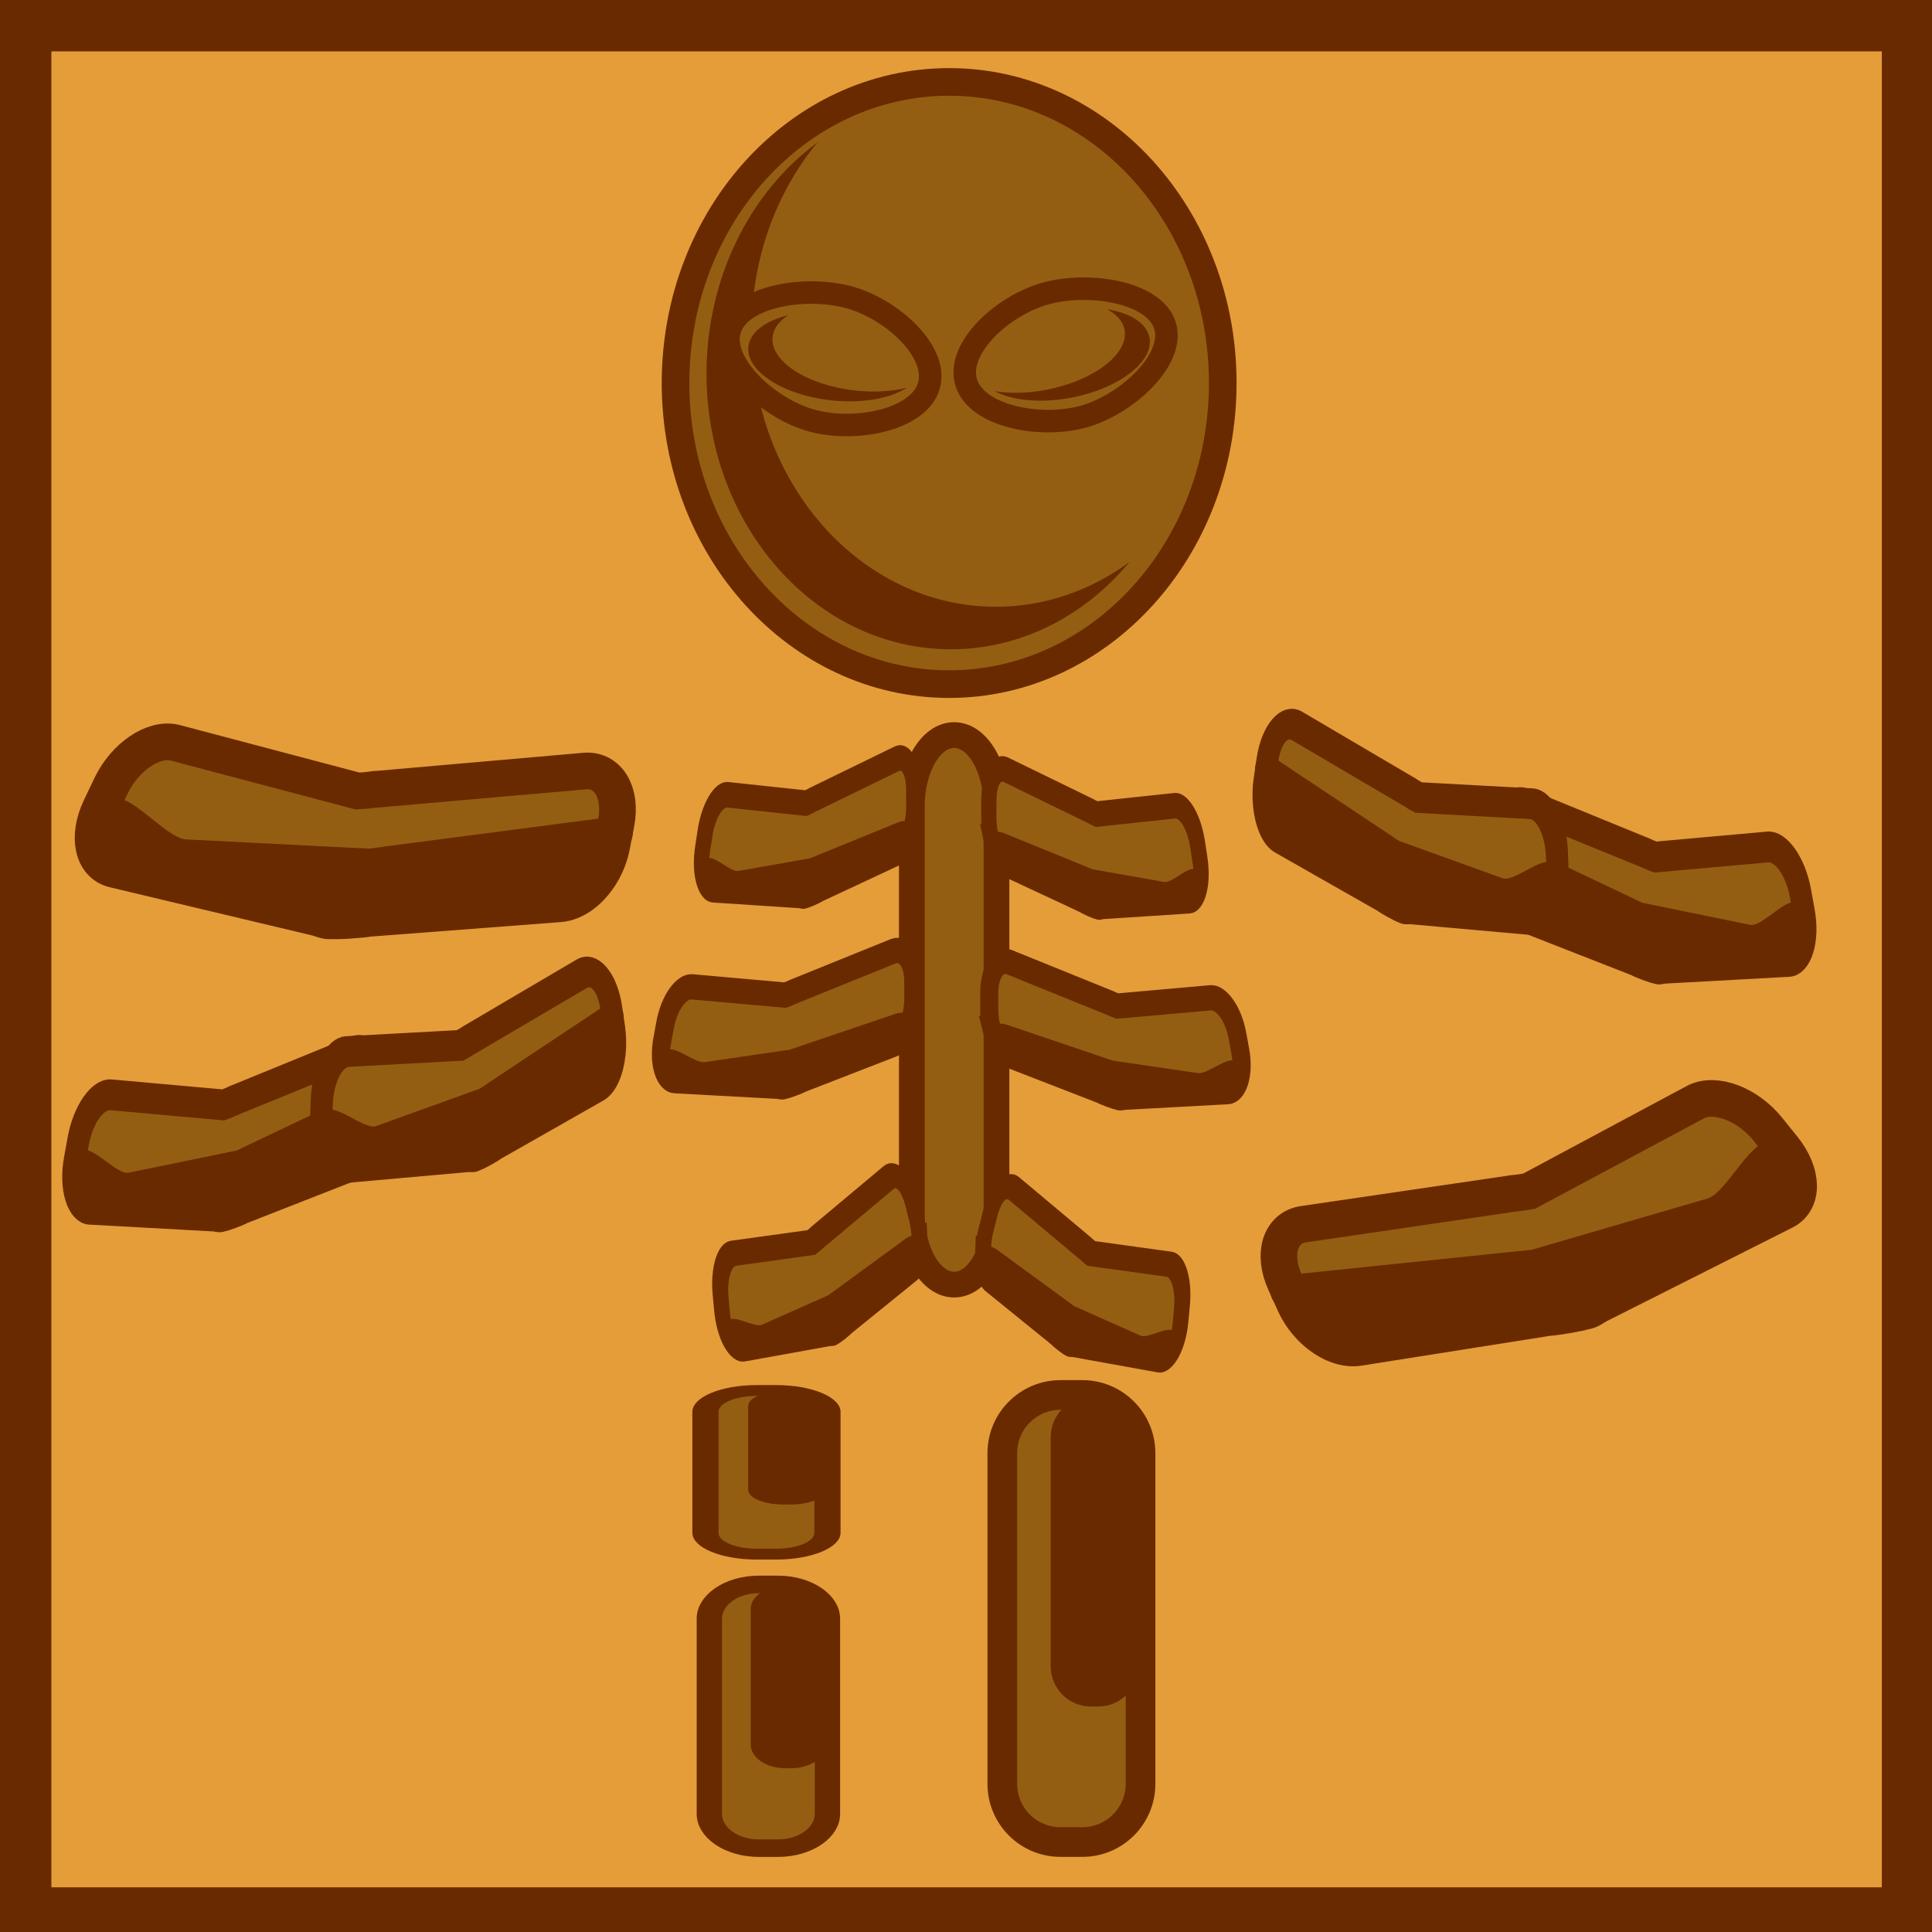
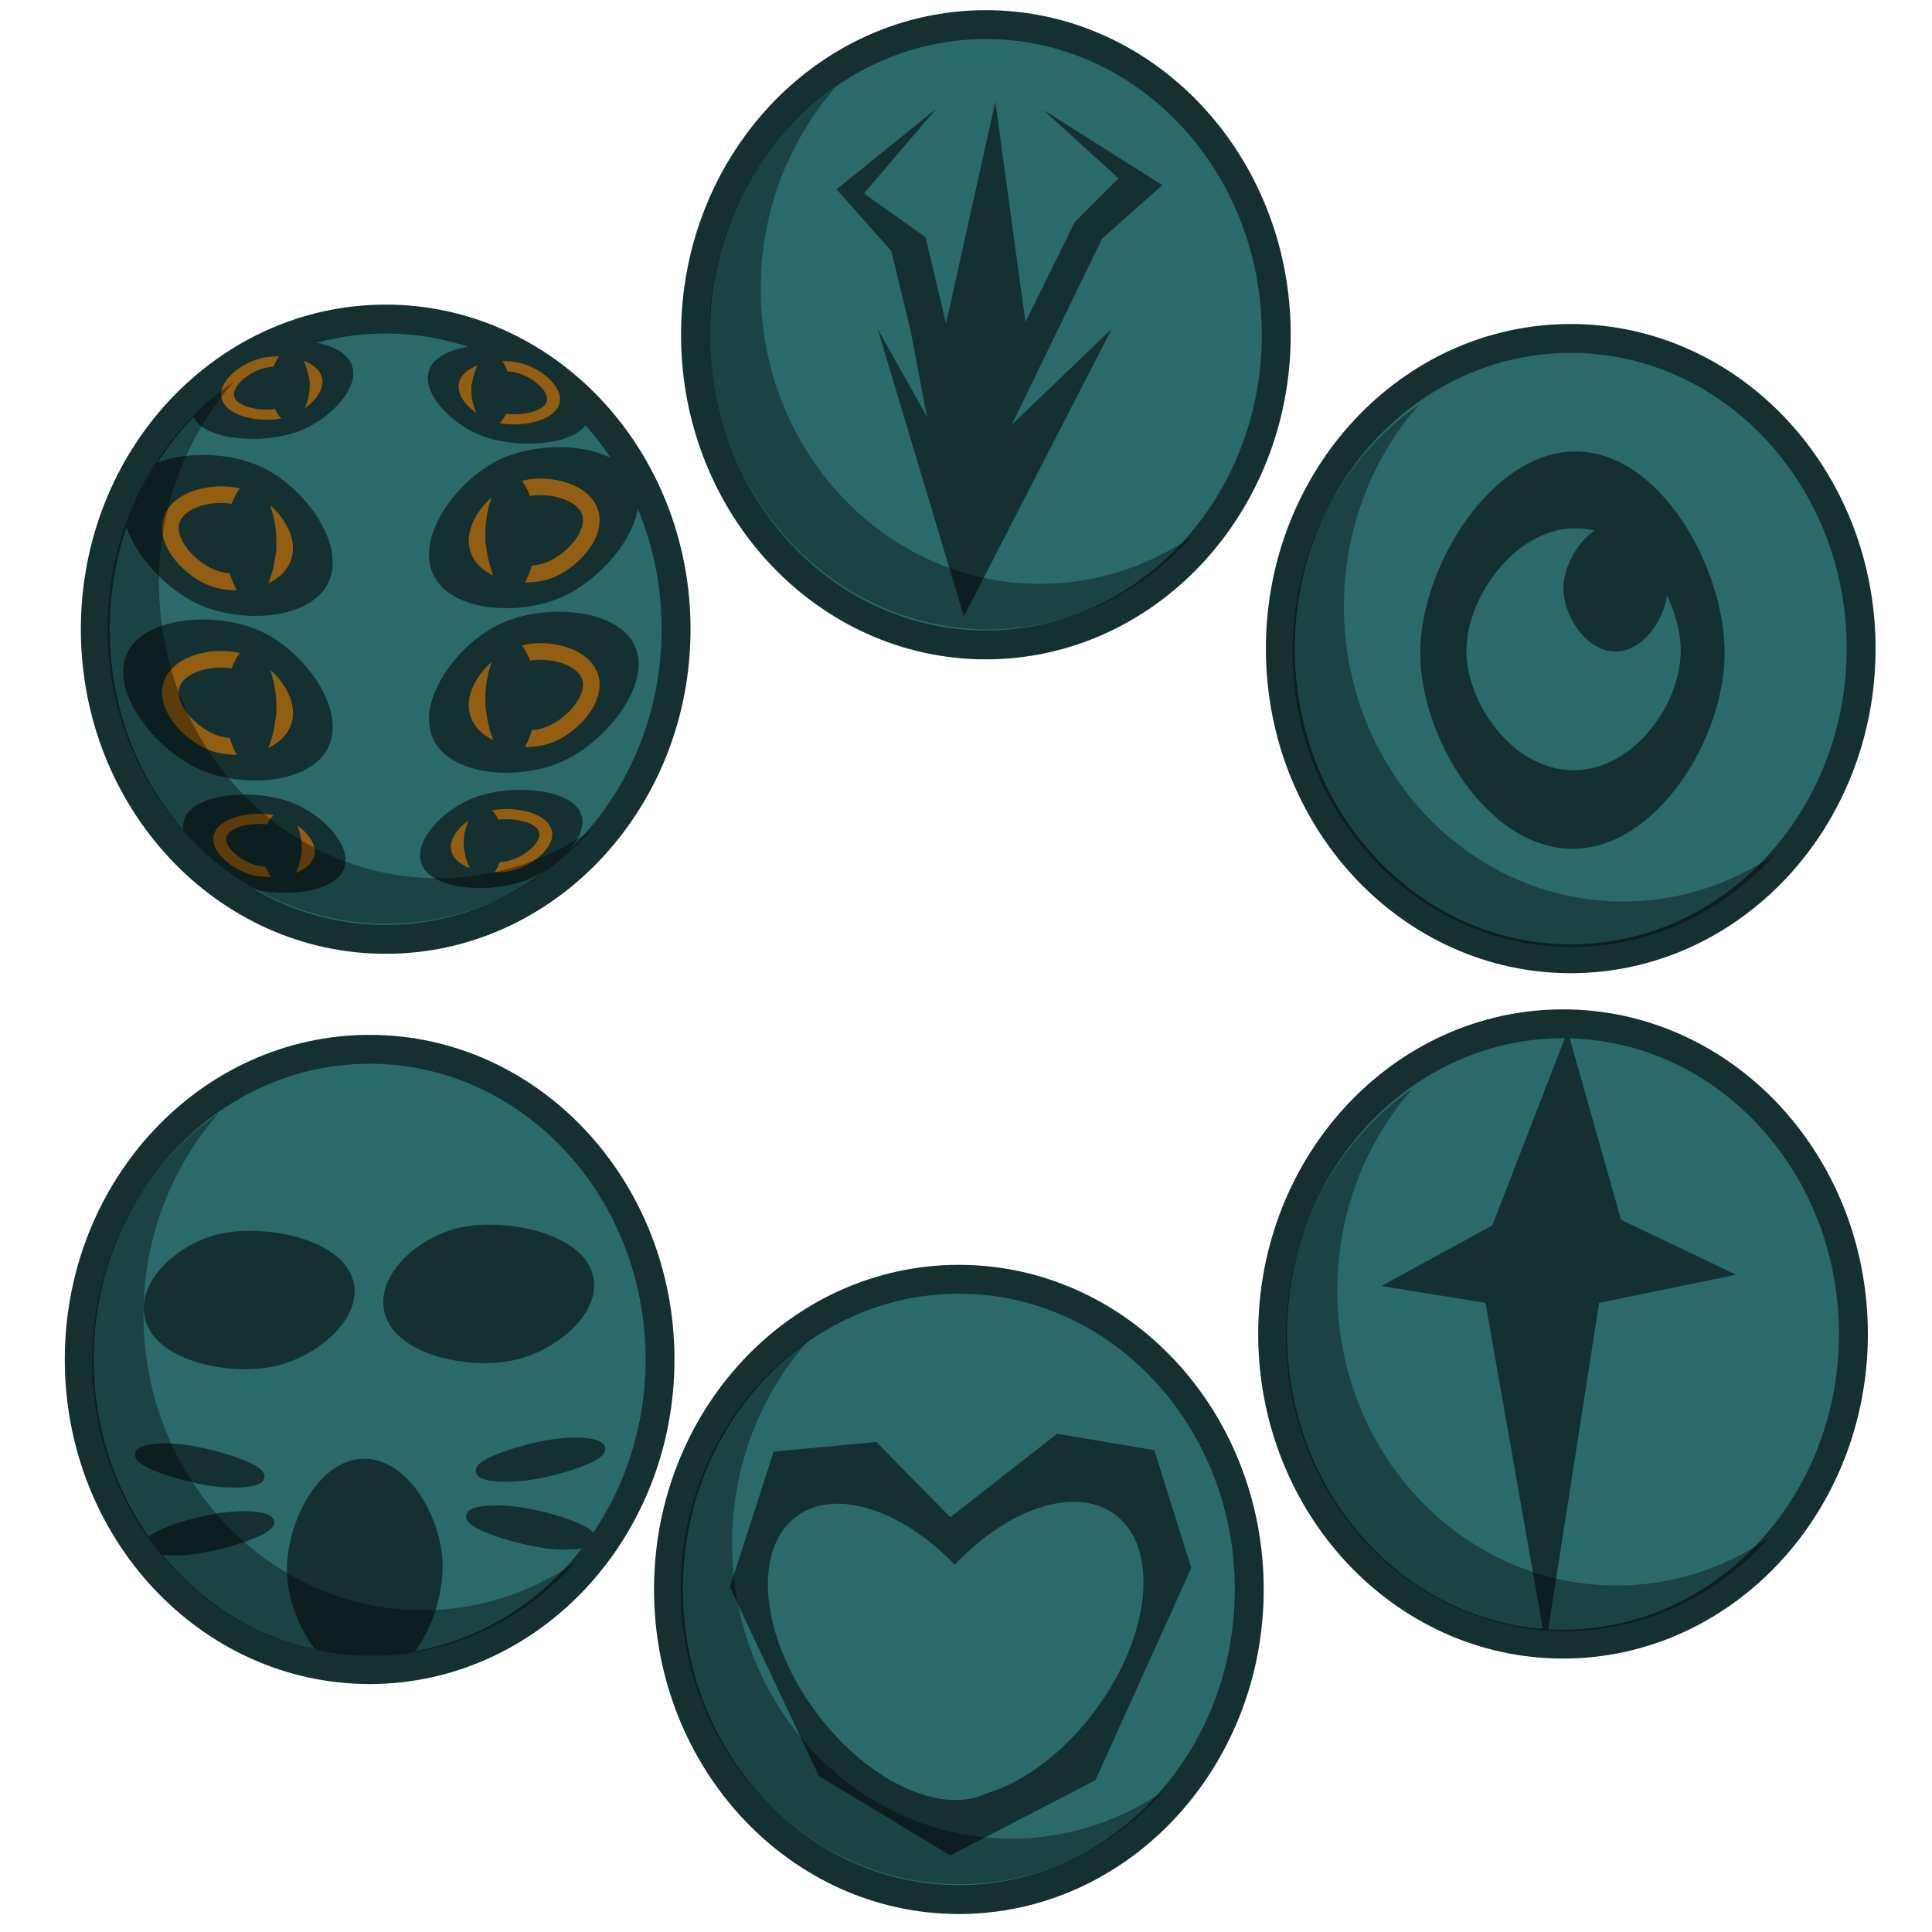
<svg xmlns="http://www.w3.org/2000/svg" width="200" height="200" viewBox="0 0 52.917 52.917" version="1.1" id="svg1" xml:space="preserve">
  <defs id="defs1" />
  <g id="layer1">
-     <rect style="fill:#e59d39;fill-opacity:1;stroke:#6a2a00;stroke-width:1.426;stroke-dasharray:none;stroke-opacity:1" id="rect3" width="51.562" height="51.712" x="0.694" y="0.694" />
-     <ellipse style="fill:#935e12;fill-opacity:1;stroke:#6a2a00;stroke-width:0.757;stroke-dasharray:none;stroke-opacity:1" id="path2" cx="25.997" cy="10.491" rx="7.494" ry="8.247" />
-     <g id="g23">
-       <path id="path4" style="fill:#935e12;fill-opacity:1;stroke:#6a2a00;stroke-width:1.004;stroke-miterlimit:4;stroke-dasharray:none;stroke-opacity:1" d="m 16.477,23.901 c -0.283,0.482 -0.72,0.824 -1.153,0.854 l -5.254,0.401 c -0.084,0.028 -0.896,0.086 -0.983,0.06 -0.143,0.031 -0.296,-0.053 -0.426,-0.084 L 3.122,23.813 C 2.537,23.674 2.374,22.921 2.754,22.126 L 3.041,21.524 C 3.422,20.729 4.199,20.202 4.784,20.341 l 5.011,1.325 c 0.372,-0.018 0.469,-0.055 0.511,-0.047 L 16.031,21.118 c 0.63,-0.043 1.007,0.594 0.845,1.427 l -0.122,0.63 c -0.051,0.26 -0.148,0.507 -0.277,0.726 z" />
-       <path id="path31" style="fill:#6a2a00;fill-opacity:1;stroke:none;stroke-width:0.73;stroke-miterlimit:4;stroke-dasharray:none;stroke-opacity:1" d="m 16.733,23.828 c -0.331,0.278 -0.807,0.497 -1.251,0.551 l -5.4,0.675 c -0.088,0.022 -0.923,0.124 -1.009,0.118 -0.149,0.029 -0.298,-0.002 -0.428,-0.006 -4.086,-1.498 -6.619,-1.066 -5.662,-3.214 0.457,-0.451 1.533,1.018 2.118,1.039 l 5.002,0.253 c 0.381,-0.043 0.483,-0.07 0.526,-0.07 l 5.89,-0.769 c 0.647,-0.078 0.977,0.223 0.739,0.675 l -0.179,0.342 c -0.074,0.141 -0.195,0.28 -0.345,0.406 z" />
+     <ellipse style="fill:#2b6a6a;fill-opacity:1;stroke:#143030;stroke-width:0.791;stroke-dasharray:none;stroke-opacity:1" id="path2" cx="27.003" cy="9.169" rx="7.954" ry="8.495" />
+     <ellipse style="fill:#2b6a6a;fill-opacity:1;stroke:#143030;stroke-width:0.791;stroke-dasharray:none;stroke-opacity:1" id="ellipse1" cx="26.263" cy="43.534" rx="7.954" ry="8.495" />
+     <ellipse style="fill:#2b6a6a;fill-opacity:1;stroke:#143030;stroke-width:0.791;stroke-dasharray:none;stroke-opacity:1" id="ellipse7" cx="10.564" cy="17.234" rx="7.954" ry="8.495" />
+     <ellipse style="fill:#2b6a6a;fill-opacity:1;stroke:#143030;stroke-width:0.791;stroke-dasharray:none;stroke-opacity:1" id="ellipse12" cx="43.022" cy="17.765" rx="7.954" ry="8.495" />
+     <ellipse style="fill:#2b6a6a;fill-opacity:1;stroke:#143030;stroke-width:0.791;stroke-dasharray:none;stroke-opacity:1" id="ellipse22" cx="42.811" cy="36.537" rx="7.954" ry="8.495" />
+     <ellipse style="fill:#2b6a6a;fill-opacity:1;stroke:#143030;stroke-width:0.791;stroke-dasharray:none;stroke-opacity:1" id="ellipse38" cx="10.124" cy="37.235" rx="7.954" ry="8.495" />
+     <path id="path41" style="fill:#143030;fill-opacity:1;stroke:#143030;stroke-width:0.616;stroke-dasharray:none;stroke-opacity:1" d="m 11.814,42.828 c -0.035,-1.178 -0.896,-2.63 -1.903,-2.564 -1.007,0.066 -1.778,1.626 -1.742,2.804 0.035,1.178 0.936,2.702 1.942,2.635 1.007,-0.066 1.738,-1.697 1.703,-2.875 z" />
+     <path id="path42" style="fill:#143030;fill-opacity:1;stroke:#143030;stroke-width:0.571;stroke-dasharray:none;stroke-opacity:1" d="M 7.554,37.12 C 6.472,37.397 4.743,37.074 4.317,36.238 3.892,35.401 4.931,34.369 6.013,34.092 7.096,33.815 8.909,34.152 9.334,34.988 9.76,35.825 8.637,36.843 7.554,37.12 Z" />
+     <path id="path15-9" style="fill:#143030;fill-opacity:1;stroke:none;stroke-width:0.811;stroke-dasharray:none;stroke-opacity:1" d="m 47.237,17.88 c 0,2.355 -1.866,5.368 -4.168,5.368 -2.302,-1e-6 -4.168,-3.012 -4.168,-5.368 0,-2.355 1.951,-5.515 4.253,-5.515 2.302,0 4.083,3.159 4.083,5.515 z" />
+     <path id="path19" style="fill:#2b6a6a;fill-opacity:1;stroke:#2b6a6a;stroke-width:0.886;stroke-dasharray:none;stroke-opacity:1" d="m 45.592,17.822 c 0,1.243 -1.116,2.832 -2.492,2.832 -1.376,0 -2.492,-1.589 -2.492,-2.832 0,-1.243 1.167,-2.91 2.543,-2.91 1.376,0 2.441,1.667 2.441,2.91 z" />
+     <g id="g48" transform="matrix(1.886673,0,0,1.691274,-94.84547,-2.751072)" style="fill:#143030;fill-opacity:1">
+       <path id="path20" style="fill:#143030;fill-opacity:1;stroke:none;stroke-width:0.117" d="m 74.478,11.155 c 0,0.449 -0.338,1.023 -0.755,1.023 -0.417,0 -0.755,-0.574 -0.755,-1.023 0,-0.449 0.353,-1.051 0.77,-1.051 0.417,0 0.739,0.602 0.739,1.051 z" />
    </g>
-     <path id="ellipse54" style="fill:#6a2a00;fill-opacity:1;stroke:none;stroke-width:0.685;stroke-dasharray:none;stroke-opacity:1" d="m 22.392,3.9 a 6.697,7.555 0 0 0 -3.041,6.329 6.697,7.555 0 0 0 6.697,7.555 6.697,7.555 0 0 0 4.889,-2.391 6.697,7.555 0 0 1 -3.657,1.226 6.697,7.555 0 0 1 -6.697,-7.555 6.697,7.555 0 0 1 1.808,-5.163 z" />
-     <path id="path3" style="fill:#935e12;fill-opacity:1;stroke:#6a2a00;stroke-width:0.617;stroke-dasharray:none;stroke-opacity:1" d="m 23.271,8.147 c 1.18,0.33 2.455,1.507 2.166,2.437 -0.29,0.93 -2.034,1.262 -3.215,0.932 -1.18,-0.33 -2.518,-1.562 -2.229,-2.492 0.29,-0.93 2.097,-1.207 3.278,-0.877 z" />
-     <path id="path23" style="fill:#935e12;fill-opacity:1;stroke:#6a2a00;stroke-width:0.617;stroke-dasharray:none;stroke-opacity:1" d="m 28.631,8.041 c -1.18,0.33 -2.455,1.507 -2.166,2.437 0.29,0.93 2.034,1.262 3.215,0.932 1.18,-0.33 2.518,-1.562 2.229,-2.492 -0.29,-0.93 -2.097,-1.207 -3.278,-0.877 z" />
-     <g id="g25" transform="matrix(0.5852905,-0.1628421,0.1155487,0.8248461,-2.122292,13.98668)">
-       <path id="path24" style="fill:#935e12;fill-opacity:1;stroke:#6a2a00;stroke-width:1.004;stroke-miterlimit:4;stroke-dasharray:none;stroke-opacity:1" d="m 16.477,23.901 c -0.283,0.482 -0.72,0.824 -1.153,0.854 l -5.254,0.401 c -0.084,0.028 -0.896,0.086 -0.983,0.06 -0.143,0.031 -0.296,-0.053 -0.426,-0.084 L 3.122,23.813 C 2.537,23.674 2.374,22.921 2.754,22.126 L 3.041,21.524 C 3.422,20.729 4.199,20.202 4.784,20.341 l 5.011,1.325 c 0.372,-0.018 0.469,-0.055 0.511,-0.047 L 16.031,21.118 c 0.63,-0.043 1.007,0.594 0.845,1.427 l -0.122,0.63 c -0.051,0.26 -0.148,0.507 -0.277,0.726 z" />
-       <path id="path25" style="fill:#6a2a00;fill-opacity:1;stroke:none;stroke-width:0.73;stroke-miterlimit:4;stroke-dasharray:none;stroke-opacity:1" d="m 16.733,23.828 c -0.331,0.278 -0.807,0.497 -1.251,0.551 l -5.4,0.675 c -0.088,0.022 -0.923,0.124 -1.009,0.118 -0.149,0.029 -0.298,-0.002 -0.428,-0.006 -4.086,-1.498 -6.619,-1.066 -5.662,-3.214 0.457,-0.451 1.533,1.018 2.118,1.039 l 5.002,0.253 c 0.381,-0.043 0.483,-0.07 0.526,-0.07 l 5.89,-0.769 c 0.647,-0.078 0.977,0.223 0.739,0.675 l -0.179,0.342 c -0.074,0.141 -0.195,0.28 -0.345,0.406 z" />
+     <g id="g87" style="fill:#143030;fill-opacity:1;stroke:#143030;stroke-opacity:1">
+       <path id="path86" style="fill:#143030;fill-opacity:1;stroke:#143030;stroke-width:0.224;stroke-dasharray:none;stroke-opacity:1" d="M 5.856,40.596 C 5.156,40.506 4.078,40.186 3.851,39.933 3.625,39.68 4.337,39.59 5.036,39.68 c 0.7,0.09 1.83,0.424 2.057,0.677 0.226,0.253 -0.537,0.328 -1.237,0.238 z" />
+       <path id="path87" style="fill:#143030;fill-opacity:1;stroke:#143030;stroke-width:0.224;stroke-dasharray:none;stroke-opacity:1" d="M 6.121,41.541 C 5.421,41.631 4.343,41.951 4.117,42.203 3.89,42.456 4.602,42.546 5.301,42.457 6.001,42.367 7.132,42.032 7.358,41.779 7.584,41.526 6.821,41.451 6.121,41.541 Z" />
    </g>
-     <g id="g29" transform="matrix(-0.9729642,0.2309562,0.2309562,0.9729642,46.4084,9.283481)">
-       <path id="path28" style="fill:#935e12;fill-opacity:1;stroke:#6a2a00;stroke-width:1.004;stroke-miterlimit:4;stroke-dasharray:none;stroke-opacity:1" d="m 16.477,23.901 c -0.283,0.482 -0.72,0.824 -1.153,0.854 l -5.254,0.401 c -0.084,0.028 -0.896,0.086 -0.983,0.06 -0.143,0.031 -0.296,-0.053 -0.426,-0.084 L 3.122,23.813 C 2.537,23.674 2.374,22.921 2.754,22.126 L 3.041,21.524 C 3.422,20.729 4.199,20.202 4.784,20.341 l 5.011,1.325 c 0.372,-0.018 0.469,-0.055 0.511,-0.047 L 16.031,21.118 c 0.63,-0.043 1.007,0.594 0.845,1.427 l -0.122,0.63 c -0.051,0.26 -0.148,0.507 -0.277,0.726 z" />
-       <path id="path29" style="fill:#6a2a00;fill-opacity:1;stroke:none;stroke-width:0.73;stroke-miterlimit:4;stroke-dasharray:none;stroke-opacity:1" d="m 16.733,23.828 c -0.331,0.278 -0.807,0.497 -1.251,0.551 l -5.4,0.675 c -0.088,0.022 -0.923,0.124 -1.009,0.118 -0.149,0.029 -0.298,-0.002 -0.428,-0.006 -4.086,-1.498 -6.619,-1.066 -5.662,-3.214 0.457,-0.451 1.533,1.018 2.118,1.039 l 5.002,0.253 c 0.381,-0.043 0.483,-0.07 0.526,-0.07 l 5.89,-0.769 c 0.647,-0.078 0.977,0.223 0.739,0.675 l -0.179,0.342 c -0.074,0.141 -0.195,0.28 -0.345,0.406 z" />
-     </g>
-     <rect style="fill:#935e12;fill-opacity:1;stroke:#6a2a00;stroke-width:0.705;stroke-dasharray:none;stroke-opacity:1" id="rect29" width="2.318" height="15.052" x="24.975" y="20.133" ry="1.959" />
-     <g id="g32" transform="matrix(0.4150567,0,0,0.697789,12.21117,-6.014471)">
-       <path id="path30" style="fill:#935e12;fill-opacity:1;stroke:#6a2a00;stroke-width:1.004;stroke-miterlimit:4;stroke-dasharray:none;stroke-opacity:1" d="m 35.962,41.473 c 0.184,0.527 0.547,0.948 0.966,1.061 l 5.077,1.411 c 0.077,0.044 0.863,0.258 0.953,0.249 0.134,0.058 0.3,0.005 0.434,3.47e-4 L 49.081,43.973 c 0.601,-0.023 0.907,-0.73 0.688,-1.584 L 49.604,41.744 C 49.384,40.89 48.724,40.222 48.123,40.245 l -5.172,0.329 c -0.361,-0.09 -0.449,-0.144 -0.492,-0.145 L 36.939,38.829 c -0.61,-0.164 -1.103,0.388 -1.105,1.236 l -0.002,0.642 c -8.18e-4,0.265 0.047,0.526 0.131,0.766 z" />
-       <path id="path32" style="fill:#6a2a00;fill-opacity:1;stroke:none;stroke-width:0.591;stroke-miterlimit:4;stroke-dasharray:none;stroke-opacity:1" d="m 36.381,42.254 c 0.258,0.231 0.662,0.442 1.068,0.537 l 4.923,1.173 c 0.078,0.027 0.84,0.206 0.922,0.214 0.134,0.039 0.278,0.038 0.401,0.053 4.096,-0.465 6.385,0.163 5.886,-1.412 -0.344,-0.365 -1.621,0.482 -2.172,0.418 l -4.722,-0.495 c -0.349,-0.079 -0.439,-0.112 -0.479,-0.117 l -5.364,-1.301 c -0.591,-0.139 -0.954,0.02 -0.816,0.356 l 0.105,0.254 c 0.043,0.105 0.131,0.214 0.248,0.319 z" />
-     </g>
-     <g id="g34" transform="matrix(0.4935398,0,0,0.6894495,9.410348,-0.4182059)">
-       <path id="path33" style="fill:#935e12;fill-opacity:1;stroke:#6a2a00;stroke-width:1.004;stroke-miterlimit:4;stroke-dasharray:none;stroke-opacity:1" d="m 35.962,41.473 c 0.184,0.527 0.547,0.948 0.966,1.061 l 5.077,1.411 c 0.077,0.044 0.863,0.258 0.953,0.249 0.134,0.058 0.3,0.005 0.434,3.47e-4 L 49.081,43.973 c 0.601,-0.023 0.907,-0.73 0.688,-1.584 L 49.604,41.744 C 49.384,40.89 48.724,40.222 48.123,40.245 l -5.172,0.329 c -0.361,-0.09 -0.449,-0.144 -0.492,-0.145 L 36.939,38.829 c -0.61,-0.164 -1.103,0.388 -1.105,1.236 l -0.002,0.642 c -8.18e-4,0.265 0.047,0.526 0.131,0.766 z" />
-       <path id="path34" style="fill:#6a2a00;fill-opacity:1;stroke:none;stroke-width:0.591;stroke-miterlimit:4;stroke-dasharray:none;stroke-opacity:1" d="m 36.381,42.254 c 0.258,0.231 0.662,0.442 1.068,0.537 l 4.923,1.173 c 0.078,0.027 0.84,0.206 0.922,0.214 0.134,0.039 0.278,0.038 0.401,0.053 4.096,-0.465 6.385,0.163 5.886,-1.412 -0.344,-0.365 -1.621,0.482 -2.172,0.418 l -4.722,-0.495 c -0.349,-0.079 -0.439,-0.112 -0.479,-0.117 l -5.364,-1.301 c -0.591,-0.139 -0.954,0.02 -0.816,0.356 l 0.105,0.254 c 0.043,0.105 0.131,0.214 0.248,0.319 z" />
-     </g>
-     <g id="g36" transform="matrix(0.4027475,0.1003319,-0.1686769,0.677095,19.43745,2.550453)">
-       <path id="path35" style="fill:#935e12;fill-opacity:1;stroke:#6a2a00;stroke-width:1.004;stroke-miterlimit:4;stroke-dasharray:none;stroke-opacity:1" d="m 35.962,41.473 c 0.184,0.527 0.547,0.948 0.966,1.061 l 5.077,1.411 c 0.077,0.044 0.863,0.258 0.953,0.249 0.134,0.058 0.3,0.005 0.434,3.47e-4 L 49.081,43.973 c 0.601,-0.023 0.907,-0.73 0.688,-1.584 L 49.604,41.744 C 49.384,40.89 48.724,40.222 48.123,40.245 l -5.172,0.329 c -0.361,-0.09 -0.449,-0.144 -0.492,-0.145 L 36.939,38.829 c -0.61,-0.164 -1.103,0.388 -1.105,1.236 l -0.002,0.642 c -8.18e-4,0.265 0.047,0.526 0.131,0.766 z" />
-       <path id="path36" style="fill:#6a2a00;fill-opacity:1;stroke:none;stroke-width:0.591;stroke-miterlimit:4;stroke-dasharray:none;stroke-opacity:1" d="m 36.381,42.254 c 0.258,0.231 0.662,0.442 1.068,0.537 l 4.923,1.173 c 0.078,0.027 0.84,0.206 0.922,0.214 0.134,0.039 0.278,0.038 0.401,0.053 4.096,-0.465 6.385,0.163 5.886,-1.412 -0.344,-0.365 -1.621,0.482 -2.172,0.418 l -4.722,-0.495 c -0.349,-0.079 -0.439,-0.112 -0.479,-0.117 l -5.364,-1.301 c -0.591,-0.139 -0.954,0.02 -0.816,0.356 l 0.105,0.254 c 0.043,0.105 0.131,0.214 0.248,0.319 z" />
-     </g>
-     <g id="g38" transform="matrix(-0.4150567,0,0,0.697789,39.89965,-6.314471)">
-       <path id="path37" style="fill:#935e12;fill-opacity:1;stroke:#6a2a00;stroke-width:1.004;stroke-miterlimit:4;stroke-dasharray:none;stroke-opacity:1" d="m 35.962,41.473 c 0.184,0.527 0.547,0.948 0.966,1.061 l 5.077,1.411 c 0.077,0.044 0.863,0.258 0.953,0.249 0.134,0.058 0.3,0.005 0.434,3.47e-4 L 49.081,43.973 c 0.601,-0.023 0.907,-0.73 0.688,-1.584 L 49.604,41.744 C 49.384,40.89 48.724,40.222 48.123,40.245 l -5.172,0.329 c -0.361,-0.09 -0.449,-0.144 -0.492,-0.145 L 36.939,38.829 c -0.61,-0.164 -1.103,0.388 -1.105,1.236 l -0.002,0.642 c -8.18e-4,0.265 0.047,0.526 0.131,0.766 z" />
-       <path id="path38" style="fill:#6a2a00;fill-opacity:1;stroke:none;stroke-width:0.591;stroke-miterlimit:4;stroke-dasharray:none;stroke-opacity:1" d="m 36.381,42.254 c 0.258,0.231 0.662,0.442 1.068,0.537 l 4.923,1.173 c 0.078,0.027 0.84,0.206 0.922,0.214 0.134,0.039 0.278,0.038 0.401,0.053 4.096,-0.465 6.385,0.163 5.886,-1.412 -0.344,-0.365 -1.621,0.482 -2.172,0.418 l -4.722,-0.495 c -0.349,-0.079 -0.439,-0.112 -0.479,-0.117 l -5.364,-1.301 c -0.591,-0.139 -0.954,0.02 -0.816,0.356 l 0.105,0.254 c 0.043,0.105 0.131,0.214 0.248,0.319 z" />
-     </g>
-     <g id="g40" transform="matrix(-0.4935398,0,0,0.6894495,42.70047,-0.7182059)">
-       <path id="path39" style="fill:#935e12;fill-opacity:1;stroke:#6a2a00;stroke-width:1.004;stroke-miterlimit:4;stroke-dasharray:none;stroke-opacity:1" d="m 35.962,41.473 c 0.184,0.527 0.547,0.948 0.966,1.061 l 5.077,1.411 c 0.077,0.044 0.863,0.258 0.953,0.249 0.134,0.058 0.3,0.005 0.434,3.47e-4 L 49.081,43.973 c 0.601,-0.023 0.907,-0.73 0.688,-1.584 L 49.604,41.744 C 49.384,40.89 48.724,40.222 48.123,40.245 l -5.172,0.329 c -0.361,-0.09 -0.449,-0.144 -0.492,-0.145 L 36.939,38.829 c -0.61,-0.164 -1.103,0.388 -1.105,1.236 l -0.002,0.642 c -8.18e-4,0.265 0.047,0.526 0.131,0.766 z" />
-       <path id="path40" style="fill:#6a2a00;fill-opacity:1;stroke:none;stroke-width:0.591;stroke-miterlimit:4;stroke-dasharray:none;stroke-opacity:1" d="m 36.381,42.254 c 0.258,0.231 0.662,0.442 1.068,0.537 l 4.923,1.173 c 0.078,0.027 0.84,0.206 0.922,0.214 0.134,0.039 0.278,0.038 0.401,0.053 4.096,-0.465 6.385,0.163 5.886,-1.412 -0.344,-0.365 -1.621,0.482 -2.172,0.418 l -4.722,-0.495 c -0.349,-0.079 -0.439,-0.112 -0.479,-0.117 l -5.364,-1.301 c -0.591,-0.139 -0.954,0.02 -0.816,0.356 l 0.105,0.254 c 0.043,0.105 0.131,0.214 0.248,0.319 z" />
-     </g>
-     <g id="g42" transform="matrix(-0.4027475,0.1003319,0.1686769,0.677095,32.67338,2.250453)">
-       <path id="path41" style="fill:#935e12;fill-opacity:1;stroke:#6a2a00;stroke-width:1.004;stroke-miterlimit:4;stroke-dasharray:none;stroke-opacity:1" d="m 35.962,41.473 c 0.184,0.527 0.547,0.948 0.966,1.061 l 5.077,1.411 c 0.077,0.044 0.863,0.258 0.953,0.249 0.134,0.058 0.3,0.005 0.434,3.47e-4 L 49.081,43.973 c 0.601,-0.023 0.907,-0.73 0.688,-1.584 L 49.604,41.744 C 49.384,40.89 48.724,40.222 48.123,40.245 l -5.172,0.329 c -0.361,-0.09 -0.449,-0.144 -0.492,-0.145 L 36.939,38.829 c -0.61,-0.164 -1.103,0.388 -1.105,1.236 l -0.002,0.642 c -8.18e-4,0.265 0.047,0.526 0.131,0.766 z" />
-       <path id="path42" style="fill:#6a2a00;fill-opacity:1;stroke:none;stroke-width:0.591;stroke-miterlimit:4;stroke-dasharray:none;stroke-opacity:1" d="m 36.381,42.254 c 0.258,0.231 0.662,0.442 1.068,0.537 l 4.923,1.173 c 0.078,0.027 0.84,0.206 0.922,0.214 0.134,0.039 0.278,0.038 0.401,0.053 4.096,-0.465 6.385,0.163 5.886,-1.412 -0.344,-0.365 -1.621,0.482 -2.172,0.418 l -4.722,-0.495 c -0.349,-0.079 -0.439,-0.112 -0.479,-0.117 l -5.364,-1.301 c -0.591,-0.139 -0.954,0.02 -0.816,0.356 l 0.105,0.254 c 0.043,0.105 0.131,0.214 0.248,0.319 z" />
-     </g>
-     <g id="g44" transform="matrix(0.5559111,-0.2450415,0.232568,0.7997717,2.117044,13.70595)">
-       <path id="path43" style="fill:#935e12;fill-opacity:1;stroke:#6a2a00;stroke-width:1.004;stroke-miterlimit:4;stroke-dasharray:none;stroke-opacity:1" d="m 16.477,23.901 c -0.283,0.482 -0.72,0.824 -1.153,0.854 l -5.254,0.401 c -0.084,0.028 -0.896,0.086 -0.983,0.06 -0.143,0.031 -0.296,-0.053 -0.426,-0.084 L 3.122,23.813 C 2.537,23.674 2.374,22.921 2.754,22.126 L 3.041,21.524 C 3.422,20.729 4.199,20.202 4.784,20.341 l 5.011,1.325 c 0.372,-0.018 0.469,-0.055 0.511,-0.047 L 16.031,21.118 c 0.63,-0.043 1.007,0.594 0.845,1.427 l -0.122,0.63 c -0.051,0.26 -0.148,0.507 -0.277,0.726 z" />
-       <path id="path44" style="fill:#6a2a00;fill-opacity:1;stroke:none;stroke-width:0.73;stroke-miterlimit:4;stroke-dasharray:none;stroke-opacity:1" d="m 16.733,23.828 c -0.331,0.278 -0.807,0.497 -1.251,0.551 l -5.4,0.675 c -0.088,0.022 -0.923,0.124 -1.009,0.118 -0.149,0.029 -0.298,-0.002 -0.428,-0.006 -4.086,-1.498 -6.619,-1.066 -5.662,-3.214 0.457,-0.451 1.533,1.018 2.118,1.039 l 5.002,0.253 c 0.381,-0.043 0.483,-0.07 0.526,-0.07 l 5.89,-0.769 c 0.647,-0.078 0.977,0.223 0.739,0.675 l -0.179,0.342 c -0.074,0.141 -0.195,0.28 -0.345,0.406 z" />
-     </g>
-     <g id="g49" transform="matrix(-1,0,0,1,85.71618,8.485281)">
-       <g id="g46" transform="matrix(0.5852905,-0.1628421,0.1155487,0.8248461,32.13703,-1.286821)">
-         <path id="path45" style="fill:#935e12;fill-opacity:1;stroke:#6a2a00;stroke-width:1.004;stroke-miterlimit:4;stroke-dasharray:none;stroke-opacity:1" d="m 16.477,23.901 c -0.283,0.482 -0.72,0.824 -1.153,0.854 l -5.254,0.401 c -0.084,0.028 -0.896,0.086 -0.983,0.06 -0.143,0.031 -0.296,-0.053 -0.426,-0.084 L 3.122,23.813 C 2.537,23.674 2.374,22.921 2.754,22.126 L 3.041,21.524 C 3.422,20.729 4.199,20.202 4.784,20.341 l 5.011,1.325 c 0.372,-0.018 0.469,-0.055 0.511,-0.047 L 16.031,21.118 c 0.63,-0.043 1.007,0.594 0.845,1.427 l -0.122,0.63 c -0.051,0.26 -0.148,0.507 -0.277,0.726 z" />
-         <path id="path46" style="fill:#6a2a00;fill-opacity:1;stroke:none;stroke-width:0.73;stroke-miterlimit:4;stroke-dasharray:none;stroke-opacity:1" d="m 16.733,23.828 c -0.331,0.278 -0.807,0.497 -1.251,0.551 l -5.4,0.675 c -0.088,0.022 -0.923,0.124 -1.009,0.118 -0.149,0.029 -0.298,-0.002 -0.428,-0.006 -4.086,-1.498 -6.619,-1.066 -5.662,-3.214 0.457,-0.451 1.533,1.018 2.118,1.039 l 5.002,0.253 c 0.381,-0.043 0.483,-0.07 0.526,-0.07 l 5.89,-0.769 c 0.647,-0.078 0.977,0.223 0.739,0.675 l -0.179,0.342 c -0.074,0.141 -0.195,0.28 -0.345,0.406 z" />
-       </g>
-       <g id="g48" transform="matrix(0.5559111,-0.2450415,0.232568,0.7997717,36.37637,-1.567557)">
-         <path id="path47" style="fill:#935e12;fill-opacity:1;stroke:#6a2a00;stroke-width:1.004;stroke-miterlimit:4;stroke-dasharray:none;stroke-opacity:1" d="m 16.477,23.901 c -0.283,0.482 -0.72,0.824 -1.153,0.854 l -5.254,0.401 c -0.084,0.028 -0.896,0.086 -0.983,0.06 -0.143,0.031 -0.296,-0.053 -0.426,-0.084 L 3.122,23.813 C 2.537,23.674 2.374,22.921 2.754,22.126 L 3.041,21.524 C 3.422,20.729 4.199,20.202 4.784,20.341 l 5.011,1.325 c 0.372,-0.018 0.469,-0.055 0.511,-0.047 L 16.031,21.118 c 0.63,-0.043 1.007,0.594 0.845,1.427 l -0.122,0.63 c -0.051,0.26 -0.148,0.507 -0.277,0.726 z" />
-         <path id="path48" style="fill:#6a2a00;fill-opacity:1;stroke:none;stroke-width:0.73;stroke-miterlimit:4;stroke-dasharray:none;stroke-opacity:1" d="m 16.733,23.828 c -0.331,0.278 -0.807,0.497 -1.251,0.551 l -5.4,0.675 c -0.088,0.022 -0.923,0.124 -1.009,0.118 -0.149,0.029 -0.298,-0.002 -0.428,-0.006 -4.086,-1.498 -6.619,-1.066 -5.662,-3.214 0.457,-0.451 1.533,1.018 2.118,1.039 l 5.002,0.253 c 0.381,-0.043 0.483,-0.07 0.526,-0.07 l 5.89,-0.769 c 0.647,-0.078 0.977,0.223 0.739,0.675 l -0.179,0.342 c -0.074,0.141 -0.195,0.28 -0.345,0.406 z" />
+     <path id="path50" style="fill:#000000;fill-opacity:0.365;stroke:none;stroke-width:0.757;stroke-dasharray:none;stroke-opacity:1" d="m 5.995,30.486 a 7.65,8.088 0 0 0 -3.473,6.776 7.65,8.088 0 0 0 7.65,8.088 7.65,8.088 0 0 0 5.584,-2.56 7.65,8.088 0 0 1 -4.177,1.312 7.65,8.088 0 0 1 -7.65,-8.088 7.65,8.088 0 0 1 2.066,-5.527 z" />
+     <path style="fill:#143030;fill-opacity:1;stroke:none;stroke-width:2.821;stroke-opacity:1" d="m 24.004,39.496 2.025,2.062 2.925,-2.287 2.662,0.45 1.013,3.225 -2.625,5.812 -3.975,2.063 -3.6,-2.175 -2.438,-5.175 1.2,-3.712 z" id="path56" />
+     <ellipse style="fill:#2b6a6a;fill-opacity:1;stroke:none;stroke-width:2.821;stroke-opacity:1" id="path55" cx="-7.117" cy="50.985" rx="2.758" ry="4.614" transform="rotate(-36.43939)" />
+     <ellipse style="fill:#2b6a6a;fill-opacity:1;stroke:none;stroke-width:2.821;stroke-opacity:1" id="ellipse55" cx="-49.202" cy="19.847" rx="2.758" ry="4.614" transform="matrix(-0.8044856,-0.5939722,-0.5939722,0.8044856,0,0)" />
+     <path id="path51" style="fill:#000000;fill-opacity:0.365;stroke:none;stroke-width:0.757;stroke-dasharray:none;stroke-opacity:1" d="m 22.117,36.744 a 7.65,8.088 0 0 0 -3.473,6.776 7.65,8.088 0 0 0 7.65,8.088 7.65,8.088 0 0 0 5.584,-2.56 7.65,8.088 0 0 1 -4.177,1.312 7.65,8.088 0 0 1 -7.65,-8.088 7.65,8.088 0 0 1 2.066,-5.527 z" />
+     <path id="path52" style="fill:#000000;fill-opacity:0.365;stroke:none;stroke-width:0.757;stroke-dasharray:none;stroke-opacity:1" d="m 38.876,11.076 a 7.65,8.088 0 0 0 -3.473,6.776 7.65,8.088 0 0 0 7.65,8.088 7.65,8.088 0 0 0 5.584,-2.56 7.65,8.088 0 0 1 -4.177,1.312 7.65,8.088 0 0 1 -7.65,-8.088 7.65,8.088 0 0 1 2.066,-5.527 z" />
+     <path style="fill:#143030;fill-opacity:1;stroke:none;stroke-width:2.821;stroke-opacity:1" d="M 24.038,9.008 26.4,16.883 30.45,9.008 27.712,11.633 l 2.475,-5.1 1.65,-1.462 -3.263,-2.062 2.063,1.875 -1.2,1.2 -1.35,2.738 -0.825,-6.037 -1.35,6.075 -0.562,-2.362 -1.688,-1.2 1.988,-2.325 -2.737,2.212 1.5,1.688 0.525,2.175 0.45,2.363 z" id="path53" />
+     <path id="path54" style="fill:#000000;fill-opacity:0.365;stroke:none;stroke-width:0.757;stroke-dasharray:none;stroke-opacity:1" d="m 22.901,2.376 a 7.65,8.088 0 0 0 -3.473,6.776 7.65,8.088 0 0 0 7.65,8.088 7.65,8.088 0 0 0 5.584,-2.56 7.65,8.088 0 0 1 -4.177,1.312 7.65,8.088 0 0 1 -7.65,-8.088 7.65,8.088 0 0 1 2.066,-5.527 z" />
+     <g id="g63" transform="translate(-0.3700676,-0.159099)" style="fill:#143030;fill-opacity:1">
+       <path id="path57" style="fill:#143030;fill-opacity:1;stroke:none;stroke-width:0.427;stroke-dasharray:none;stroke-opacity:1" d="M 5.767,16.691 C 6.956,17.257 8.875,17.144 9.365,16.112 9.856,15.081 8.733,13.521 7.544,12.956 6.355,12.391 4.344,12.507 3.854,13.538 c -0.491,1.031 0.725,2.588 1.914,3.153 z" />
+       <path id="path58" style="fill:#143030;fill-opacity:1;stroke:#935e12;stroke-width:0.455;stroke-dasharray:none;stroke-opacity:1" d="m 6.244,16.007 c 0.659,0.228 1.673,0.024 1.884,-0.587 0.211,-0.61 -0.461,-1.397 -1.12,-1.624 -0.659,-0.228 -1.722,-0.016 -1.933,0.595 -0.211,0.61 0.51,1.388 1.169,1.616 z" />
+       <g id="g59" transform="matrix(0.9361188,0,0,-1.584713,-61.77897,32.66309)" style="fill:#143030;fill-opacity:1">
+         <path id="path59" style="fill:#143030;fill-opacity:1;stroke:none;stroke-width:0.117" d="m 74.478,11.155 c 0,0.449 -0.338,1.023 -0.755,1.023 -0.417,0 -0.755,-0.574 -0.755,-1.023 0,-0.449 0.353,-1.051 0.77,-1.051 0.417,0 0.739,0.602 0.739,1.051 z" />
      </g>
    </g>
-     <g id="g50">
-       <rect style="fill:#935e12;fill-opacity:1;stroke:#6a2a00;stroke-width:0.813;stroke-dasharray:none;stroke-opacity:1" id="rect9" width="3.786" height="12.245" x="27.453" y="38.208" ry="1.594" />
-       <rect style="fill:#6a2a00;fill-opacity:1;stroke:none;stroke-width:0.539;stroke-dasharray:none;stroke-opacity:1" id="rect49" width="2.407" height="8.48" x="28.778" y="38.261" ry="1.104" />
+     <g id="g66" transform="matrix(-1,0,0,1,21.23311,-0.3712311)" style="fill:#143030;fill-opacity:1">
+       <path id="path63" style="fill:#143030;fill-opacity:1;stroke:none;stroke-width:0.427;stroke-dasharray:none;stroke-opacity:1" d="M 5.767,16.691 C 6.956,17.257 8.875,17.144 9.365,16.112 9.856,15.081 8.733,13.521 7.544,12.956 6.355,12.391 4.344,12.507 3.854,13.538 c -0.491,1.031 0.725,2.588 1.914,3.153 z" />
+       <path id="path64" style="fill:#143030;fill-opacity:1;stroke:#935e12;stroke-width:0.455;stroke-dasharray:none;stroke-opacity:1" d="m 6.244,16.007 c 0.659,0.228 1.673,0.024 1.884,-0.587 0.211,-0.61 -0.461,-1.397 -1.12,-1.624 -0.659,-0.228 -1.722,-0.016 -1.933,0.595 -0.211,0.61 0.51,1.388 1.169,1.616 z" />
+       <g id="g65" transform="matrix(0.9361188,0,0,-1.584713,-61.77897,32.66309)" style="fill:#143030;fill-opacity:1">
+         <path id="path65" style="fill:#143030;fill-opacity:1;stroke:none;stroke-width:0.117" d="m 74.478,11.155 c 0,0.449 -0.338,1.023 -0.755,1.023 -0.417,0 -0.755,-0.574 -0.755,-1.023 0,-0.449 0.353,-1.051 0.77,-1.051 0.417,0 0.739,0.602 0.739,1.051 z" />
+       </g>
    </g>
-     <g id="g51" transform="matrix(0.8825192,0,0,0.3659978,-4.905191,24.10176)">
-       <rect style="fill:#935e12;fill-opacity:1;stroke:#6a2a00;stroke-width:0.813;stroke-dasharray:none;stroke-opacity:1" id="rect50" width="3.786" height="12.245" x="27.453" y="38.208" ry="1.594" />
-       <rect style="fill:#6a2a00;fill-opacity:1;stroke:none;stroke-width:0.539;stroke-dasharray:none;stroke-opacity:1" id="rect51" width="2.407" height="8.48" x="28.778" y="38.261" ry="1.104" />
+     <g id="g69" transform="translate(-0.3700676,4.348707)" style="fill:#143030;fill-opacity:1">
+       <path id="path66" style="fill:#143030;fill-opacity:1;stroke:none;stroke-width:0.427;stroke-dasharray:none;stroke-opacity:1" d="M 5.767,16.691 C 6.956,17.257 8.875,17.144 9.365,16.112 9.856,15.081 8.733,13.521 7.544,12.956 6.355,12.391 4.344,12.507 3.854,13.538 c -0.491,1.031 0.725,2.588 1.914,3.153 z" />
+       <path id="path67" style="fill:#143030;fill-opacity:1;stroke:#935e12;stroke-width:0.455;stroke-dasharray:none;stroke-opacity:1" d="m 6.244,16.007 c 0.659,0.228 1.673,0.024 1.884,-0.587 0.211,-0.61 -0.461,-1.397 -1.12,-1.624 -0.659,-0.228 -1.722,-0.016 -1.933,0.595 -0.211,0.61 0.51,1.388 1.169,1.616 z" />
+       <g id="g68" transform="matrix(0.9361188,0,0,-1.584713,-61.77897,32.66309)" style="fill:#143030;fill-opacity:1">
+         <path id="path68" style="fill:#143030;fill-opacity:1;stroke:none;stroke-width:0.117" d="m 74.478,11.155 c 0,0.449 -0.338,1.023 -0.755,1.023 -0.417,0 -0.755,-0.574 -0.755,-1.023 0,-0.449 0.353,-1.051 0.77,-1.051 0.417,0 0.739,0.602 0.739,1.051 z" />
+       </g>
    </g>
-     <g id="g53" transform="matrix(0.8542752,0,0,0.5900316,-4.023333,20.85235)">
-       <rect style="fill:#935e12;fill-opacity:1;stroke:#6a2a00;stroke-width:0.813;stroke-dasharray:none;stroke-opacity:1" id="rect52" width="3.786" height="12.245" x="27.453" y="38.208" ry="1.594" />
-       <rect style="fill:#6a2a00;fill-opacity:1;stroke:none;stroke-width:0.539;stroke-dasharray:none;stroke-opacity:1" id="rect53" width="2.407" height="8.48" x="28.778" y="38.261" ry="1.104" />
+     <g id="g72" transform="matrix(-1,0,0,1,21.23311,4.136575)" style="fill:#143030;fill-opacity:1">
+       <path id="path69" style="fill:#143030;fill-opacity:1;stroke:none;stroke-width:0.427;stroke-dasharray:none;stroke-opacity:1" d="M 5.767,16.691 C 6.956,17.257 8.875,17.144 9.365,16.112 9.856,15.081 8.733,13.521 7.544,12.956 6.355,12.391 4.344,12.507 3.854,13.538 c -0.491,1.031 0.725,2.588 1.914,3.153 z" />
+       <path id="path70" style="fill:#143030;fill-opacity:1;stroke:#935e12;stroke-width:0.455;stroke-dasharray:none;stroke-opacity:1" d="m 6.244,16.007 c 0.659,0.228 1.673,0.024 1.884,-0.587 0.211,-0.61 -0.461,-1.397 -1.12,-1.624 -0.659,-0.228 -1.722,-0.016 -1.933,0.595 -0.211,0.61 0.51,1.388 1.169,1.616 z" />
+       <g id="g71" transform="matrix(0.9361188,0,0,-1.584713,-61.77897,32.66309)" style="fill:#143030;fill-opacity:1">
+         <path id="path71" style="fill:#143030;fill-opacity:1;stroke:none;stroke-width:0.117" d="m 74.478,11.155 c 0,0.449 -0.338,1.023 -0.755,1.023 -0.417,0 -0.755,-0.574 -0.755,-1.023 0,-0.449 0.353,-1.051 0.77,-1.051 0.417,0 0.739,0.602 0.739,1.051 z" />
+       </g>
    </g>
-     <path id="path53" style="fill:#6a2a00;fill-opacity:1;stroke:none;stroke-width:1.926;stroke-dasharray:none;stroke-opacity:1" d="m 21.59,8.634 a 2.399,1.21 6.443 0 0 -1.092,0.859 2.399,1.21 6.443 0 0 2.248,1.471 2.399,1.21 6.443 0 0 2.091,-0.343 2.399,1.21 6.443 0 1 -1.428,0.074 2.399,1.21 6.443 0 1 -2.248,-1.471 2.399,1.21 6.443 0 1 0.429,-0.59 z" />
-     <path id="path54" style="fill:#6a2a00;fill-opacity:1;stroke:none;stroke-width:1.926;stroke-dasharray:none;stroke-opacity:1" d="m 30.325,8.472 a 1.21,2.399 78.941 0 1 1.158,0.769 1.21,2.399 78.941 0 1 -2.123,1.648 1.21,2.399 78.941 0 1 -2.112,-0.174 1.21,2.399 78.941 0 0 1.429,-0.042 1.21,2.399 78.941 0 0 2.123,-1.648 1.21,2.399 78.941 0 0 -0.475,-0.553 z" />
+     <g id="g75" transform="matrix(0.7746308,0,0,0.6098725,2.117311,14.06816)" style="fill:#143030;fill-opacity:1">
+       <path id="path72" style="fill:#143030;fill-opacity:1;stroke:none;stroke-width:0.427;stroke-dasharray:none;stroke-opacity:1" d="M 5.767,16.691 C 6.956,17.257 8.875,17.144 9.365,16.112 9.856,15.081 8.733,13.521 7.544,12.956 6.355,12.391 4.344,12.507 3.854,13.538 c -0.491,1.031 0.725,2.588 1.914,3.153 z" />
+       <path id="path73" style="fill:#143030;fill-opacity:1;stroke:#935e12;stroke-width:0.455;stroke-dasharray:none;stroke-opacity:1" d="m 6.244,16.007 c 0.659,0.228 1.673,0.024 1.884,-0.587 0.211,-0.61 -0.461,-1.397 -1.12,-1.624 -0.659,-0.228 -1.722,-0.016 -1.933,0.595 -0.211,0.61 0.51,1.388 1.169,1.616 z" />
+       <g id="g74" transform="matrix(0.9361188,0,0,-1.584713,-61.77897,32.66309)" style="fill:#143030;fill-opacity:1">
+         <path id="path74" style="fill:#143030;fill-opacity:1;stroke:none;stroke-width:0.117" d="m 74.478,11.155 c 0,0.449 -0.338,1.023 -0.755,1.023 -0.417,0 -0.755,-0.574 -0.755,-1.023 0,-0.449 0.353,-1.051 0.77,-1.051 0.417,0 0.739,0.602 0.739,1.051 z" />
+       </g>
+     </g>
+     <g id="g78" transform="matrix(-0.7746308,0,0,0.6098725,18.8518,13.93878)" style="fill:#143030;fill-opacity:1">
+       <path id="path75" style="fill:#143030;fill-opacity:1;stroke:none;stroke-width:0.427;stroke-dasharray:none;stroke-opacity:1" d="M 5.767,16.691 C 6.956,17.257 8.875,17.144 9.365,16.112 9.856,15.081 8.733,13.521 7.544,12.956 6.355,12.391 4.344,12.507 3.854,13.538 c -0.491,1.031 0.725,2.588 1.914,3.153 z" />
+       <path id="path76" style="fill:#143030;fill-opacity:1;stroke:#935e12;stroke-width:0.455;stroke-dasharray:none;stroke-opacity:1" d="m 6.244,16.007 c 0.659,0.228 1.673,0.024 1.884,-0.587 0.211,-0.61 -0.461,-1.397 -1.12,-1.624 -0.659,-0.228 -1.722,-0.016 -1.933,0.595 -0.211,0.61 0.51,1.388 1.169,1.616 z" />
+       <g id="g77" transform="matrix(0.9361188,0,0,-1.584713,-61.77897,32.66309)" style="fill:#143030;fill-opacity:1">
+         <path id="path77" style="fill:#143030;fill-opacity:1;stroke:none;stroke-width:0.117" d="m 74.478,11.155 c 0,0.449 -0.338,1.023 -0.755,1.023 -0.417,0 -0.755,-0.574 -0.755,-1.023 0,-0.449 0.353,-1.051 0.77,-1.051 0.417,0 0.739,0.602 0.739,1.051 z" />
+       </g>
+     </g>
+     <g id="g81" transform="matrix(0.7746308,0,0,-0.6098725,2.329443,19.71695)" style="fill:#143030;fill-opacity:1">
+       <path id="path78" style="fill:#143030;fill-opacity:1;stroke:none;stroke-width:0.427;stroke-dasharray:none;stroke-opacity:1" d="M 5.767,16.691 C 6.956,17.257 8.875,17.144 9.365,16.112 9.856,15.081 8.733,13.521 7.544,12.956 6.355,12.391 4.344,12.507 3.854,13.538 c -0.491,1.031 0.725,2.588 1.914,3.153 z" />
+       <path id="path79" style="fill:#143030;fill-opacity:1;stroke:#935e12;stroke-width:0.455;stroke-dasharray:none;stroke-opacity:1" d="m 6.244,16.007 c 0.659,0.228 1.673,0.024 1.884,-0.587 0.211,-0.61 -0.461,-1.397 -1.12,-1.624 -0.659,-0.228 -1.722,-0.016 -1.933,0.595 -0.211,0.61 0.51,1.388 1.169,1.616 z" />
+       <g id="g80" transform="matrix(0.9361188,0,0,-1.584713,-61.77897,32.66309)" style="fill:#143030;fill-opacity:1">
+         <path id="path80" style="fill:#143030;fill-opacity:1;stroke:none;stroke-width:0.117" d="m 74.478,11.155 c 0,0.449 -0.338,1.023 -0.755,1.023 -0.417,0 -0.755,-0.574 -0.755,-1.023 0,-0.449 0.353,-1.051 0.77,-1.051 0.417,0 0.739,0.602 0.739,1.051 z" />
+       </g>
+     </g>
+     <g id="g84" transform="matrix(-0.7746308,0,0,-0.6098725,19.06393,19.84633)" style="fill:#143030;fill-opacity:1">
+       <path id="path81" style="fill:#143030;fill-opacity:1;stroke:none;stroke-width:0.427;stroke-dasharray:none;stroke-opacity:1" d="M 5.767,16.691 C 6.956,17.257 8.875,17.144 9.365,16.112 9.856,15.081 8.733,13.521 7.544,12.956 6.355,12.391 4.344,12.507 3.854,13.538 c -0.491,1.031 0.725,2.588 1.914,3.153 z" />
+       <path id="path82" style="fill:#143030;fill-opacity:1;stroke:#935e12;stroke-width:0.455;stroke-dasharray:none;stroke-opacity:1" d="m 6.244,16.007 c 0.659,0.228 1.673,0.024 1.884,-0.587 0.211,-0.61 -0.461,-1.397 -1.12,-1.624 -0.659,-0.228 -1.722,-0.016 -1.933,0.595 -0.211,0.61 0.51,1.388 1.169,1.616 z" />
+       <g id="g83" transform="matrix(0.9361188,0,0,-1.584713,-61.77897,32.66309)" style="fill:#143030;fill-opacity:1">
+         <path id="path83" style="fill:#143030;fill-opacity:1;stroke:none;stroke-width:0.117" d="m 74.478,11.155 c 0,0.449 -0.338,1.023 -0.755,1.023 -0.417,0 -0.755,-0.574 -0.755,-1.023 0,-0.449 0.353,-1.051 0.77,-1.051 0.417,0 0.739,0.602 0.739,1.051 z" />
+       </g>
+     </g>
+     <path id="path84" style="fill:#000000;fill-opacity:0.365;stroke:none;stroke-width:0.757;stroke-dasharray:none;stroke-opacity:1" d="m 6.42,10.44 a 7.65,8.088 0 0 0 -3.473,6.776 7.65,8.088 0 0 0 7.65,8.088 7.65,8.088 0 0 0 5.584,-2.56 7.65,8.088 0 0 1 -4.177,1.312 7.65,8.088 0 0 1 -7.65,-8.088 7.65,8.088 0 0 1 2.066,-5.527 z" />
+     <path id="path85" style="fill:#143030;fill-opacity:1;stroke:#143030;stroke-width:0.571;stroke-dasharray:none;stroke-opacity:1" d="m 14.116,36.952 c -1.082,0.277 -2.812,-0.046 -3.237,-0.883 -0.426,-0.836 0.614,-1.868 1.696,-2.145 1.082,-0.277 2.895,0.06 3.321,0.896 0.426,0.836 -0.697,1.855 -1.78,2.132 z" />
+     <g id="g89" transform="matrix(-1,0,0,1,20.27593,-0.159099)" style="fill:#143030;fill-opacity:1;stroke:#143030;stroke-opacity:1">
+       <path id="path88" style="fill:#143030;fill-opacity:1;stroke:#143030;stroke-width:0.224;stroke-dasharray:none;stroke-opacity:1" d="M 5.856,40.596 C 5.156,40.506 4.078,40.186 3.851,39.933 3.625,39.68 4.337,39.59 5.036,39.68 c 0.7,0.09 1.83,0.424 2.057,0.677 0.226,0.253 -0.537,0.328 -1.237,0.238 z" />
+       <path id="path89" style="fill:#143030;fill-opacity:1;stroke:#143030;stroke-width:0.224;stroke-dasharray:none;stroke-opacity:1" d="M 6.121,41.541 C 5.421,41.631 4.343,41.951 4.117,42.203 3.89,42.456 4.602,42.546 5.301,42.457 6.001,42.367 7.132,42.032 7.358,41.779 7.584,41.526 6.821,41.451 6.121,41.541 Z" />
+     </g>
+     <path style="fill:#143030;fill-opacity:1;stroke:none;stroke-width:2.862;stroke-opacity:1" d="m 37.837,35.223 2.85,0.463 1.65,9.379 1.462,-9.379 3.75,-0.772 -3.15,-1.505 -1.462,-5.172 -2.062,5.326 z" id="path90" />
+     <path id="path91" style="fill:#000000;fill-opacity:0.365;stroke:none;stroke-width:0.757;stroke-dasharray:none;stroke-opacity:1" d="m 38.695,29.811 a 7.65,8.088 0 0 0 -3.473,6.776 7.65,8.088 0 0 0 7.65,8.088 7.65,8.088 0 0 0 5.584,-2.56 7.65,8.088 0 0 1 -4.177,1.312 7.65,8.088 0 0 1 -7.65,-8.088 7.65,8.088 0 0 1 2.066,-5.527 z" />
  </g>
</svg>
